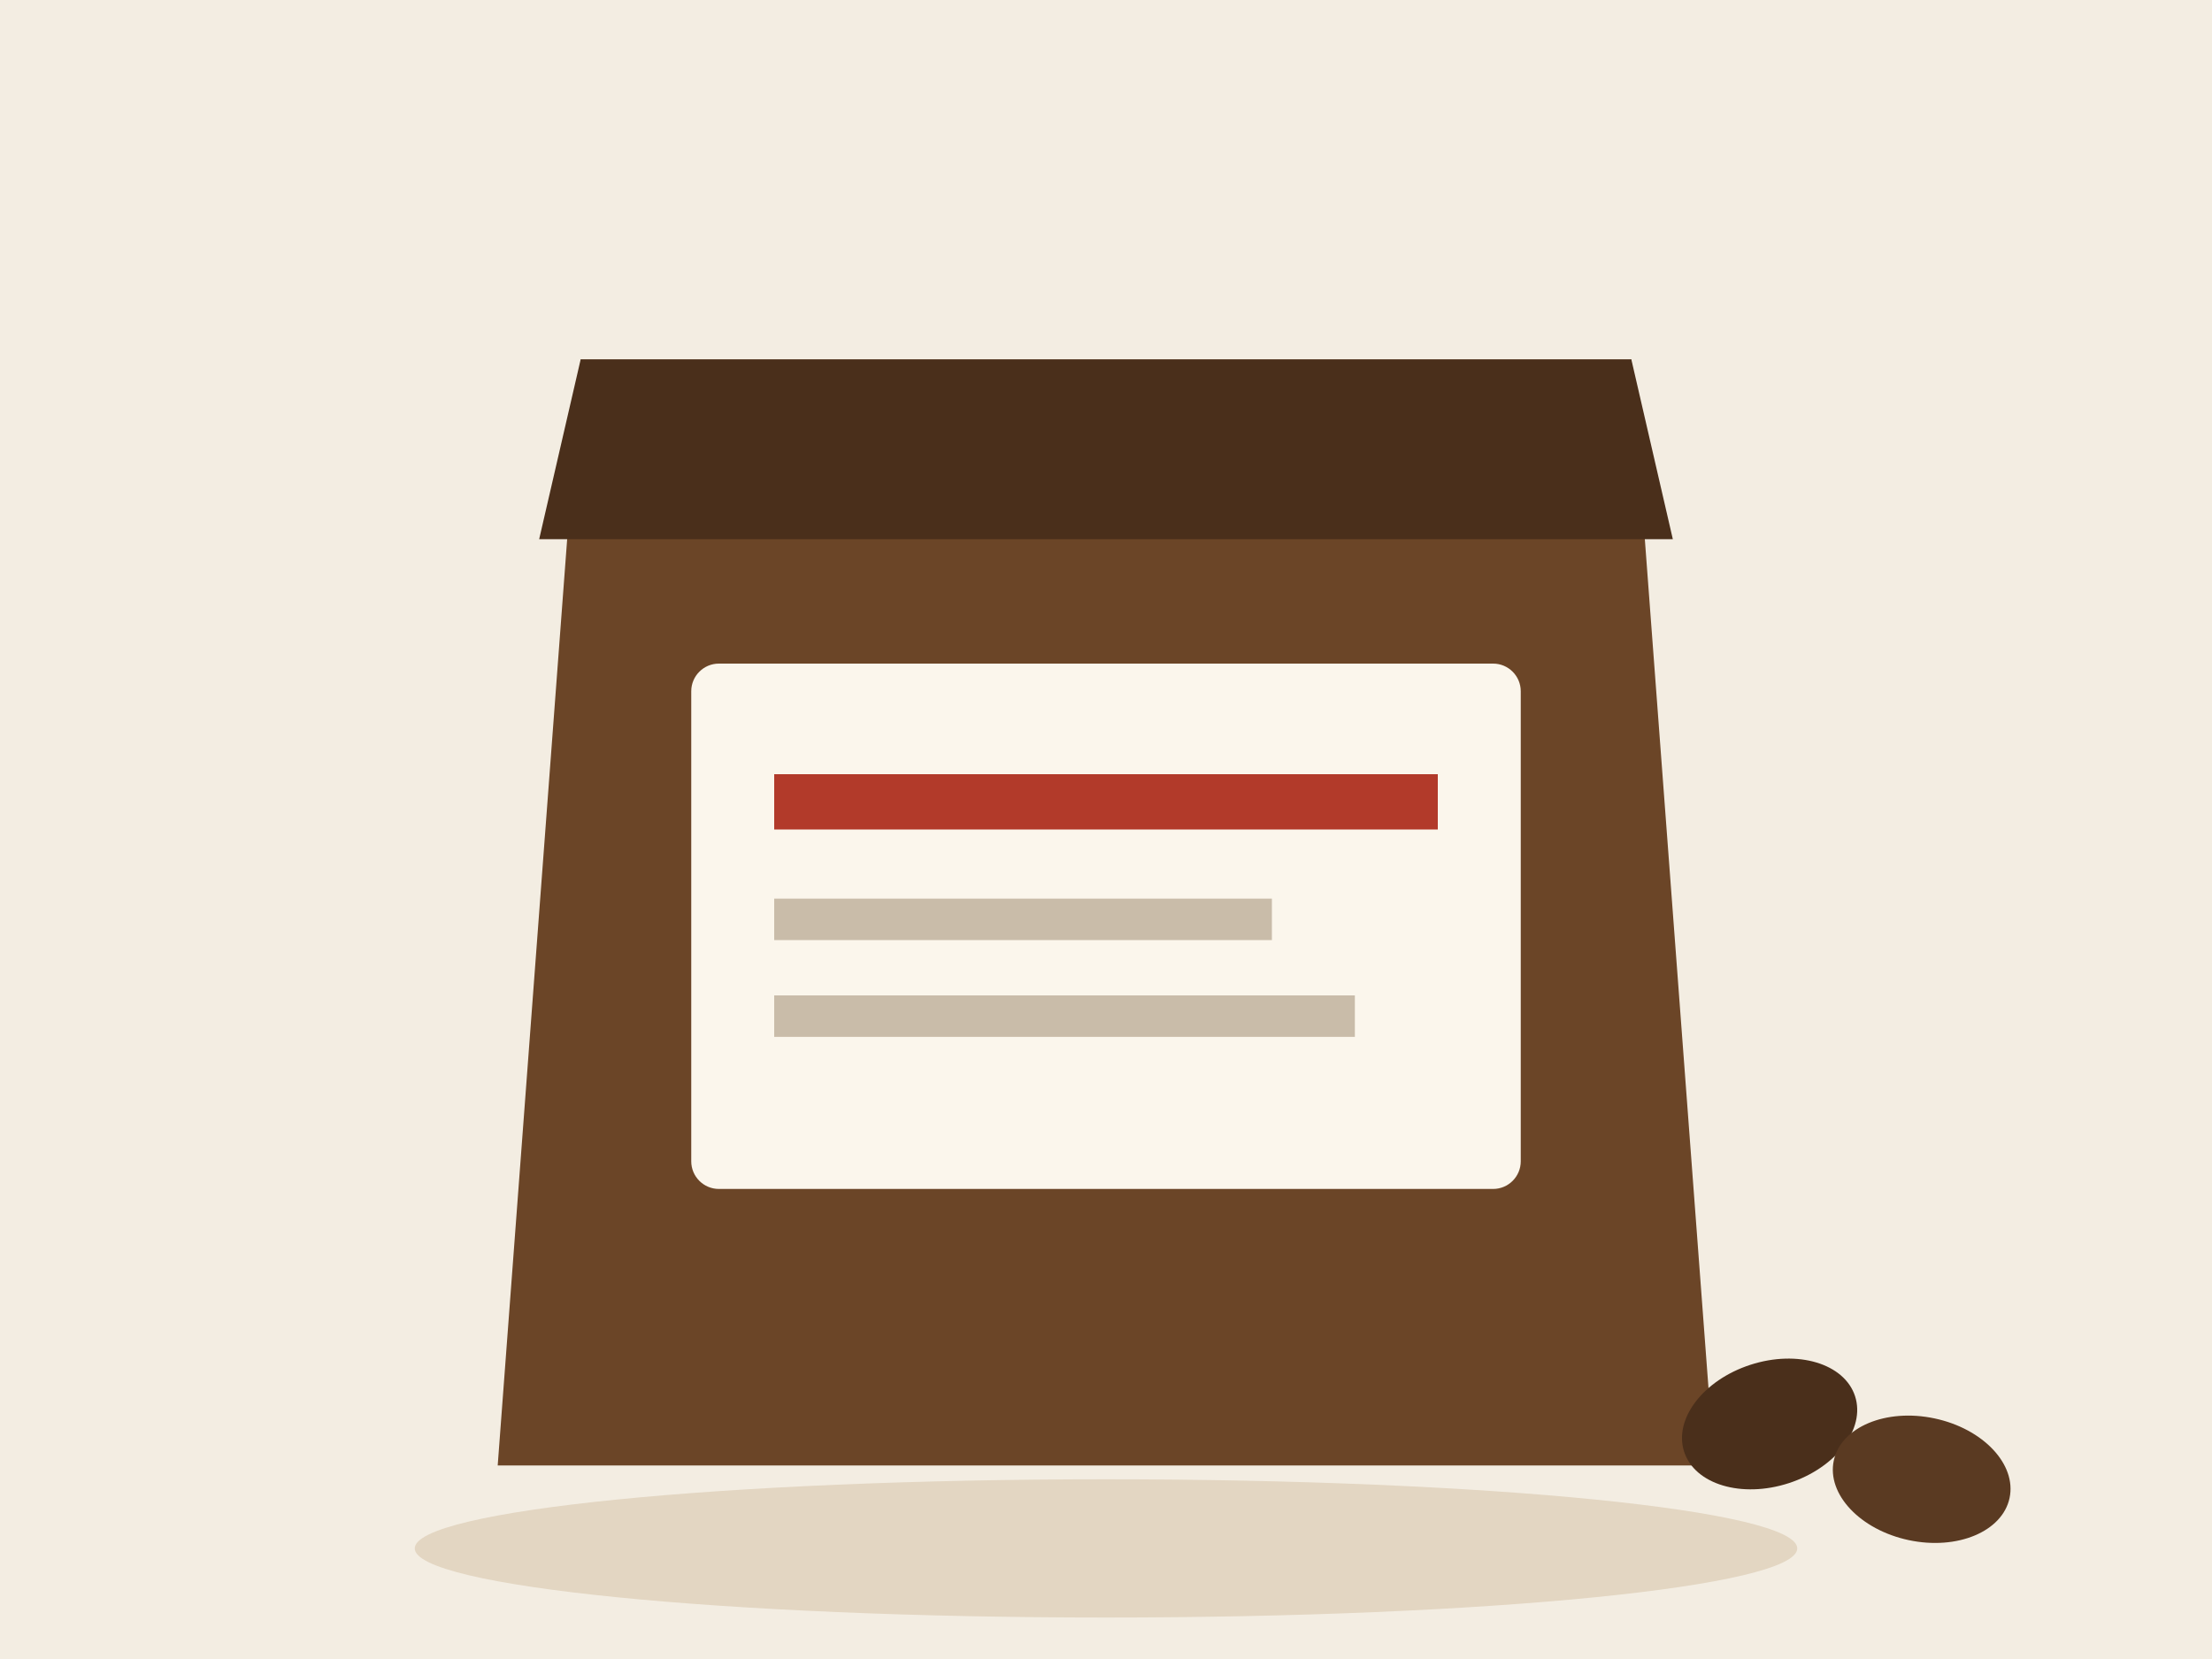
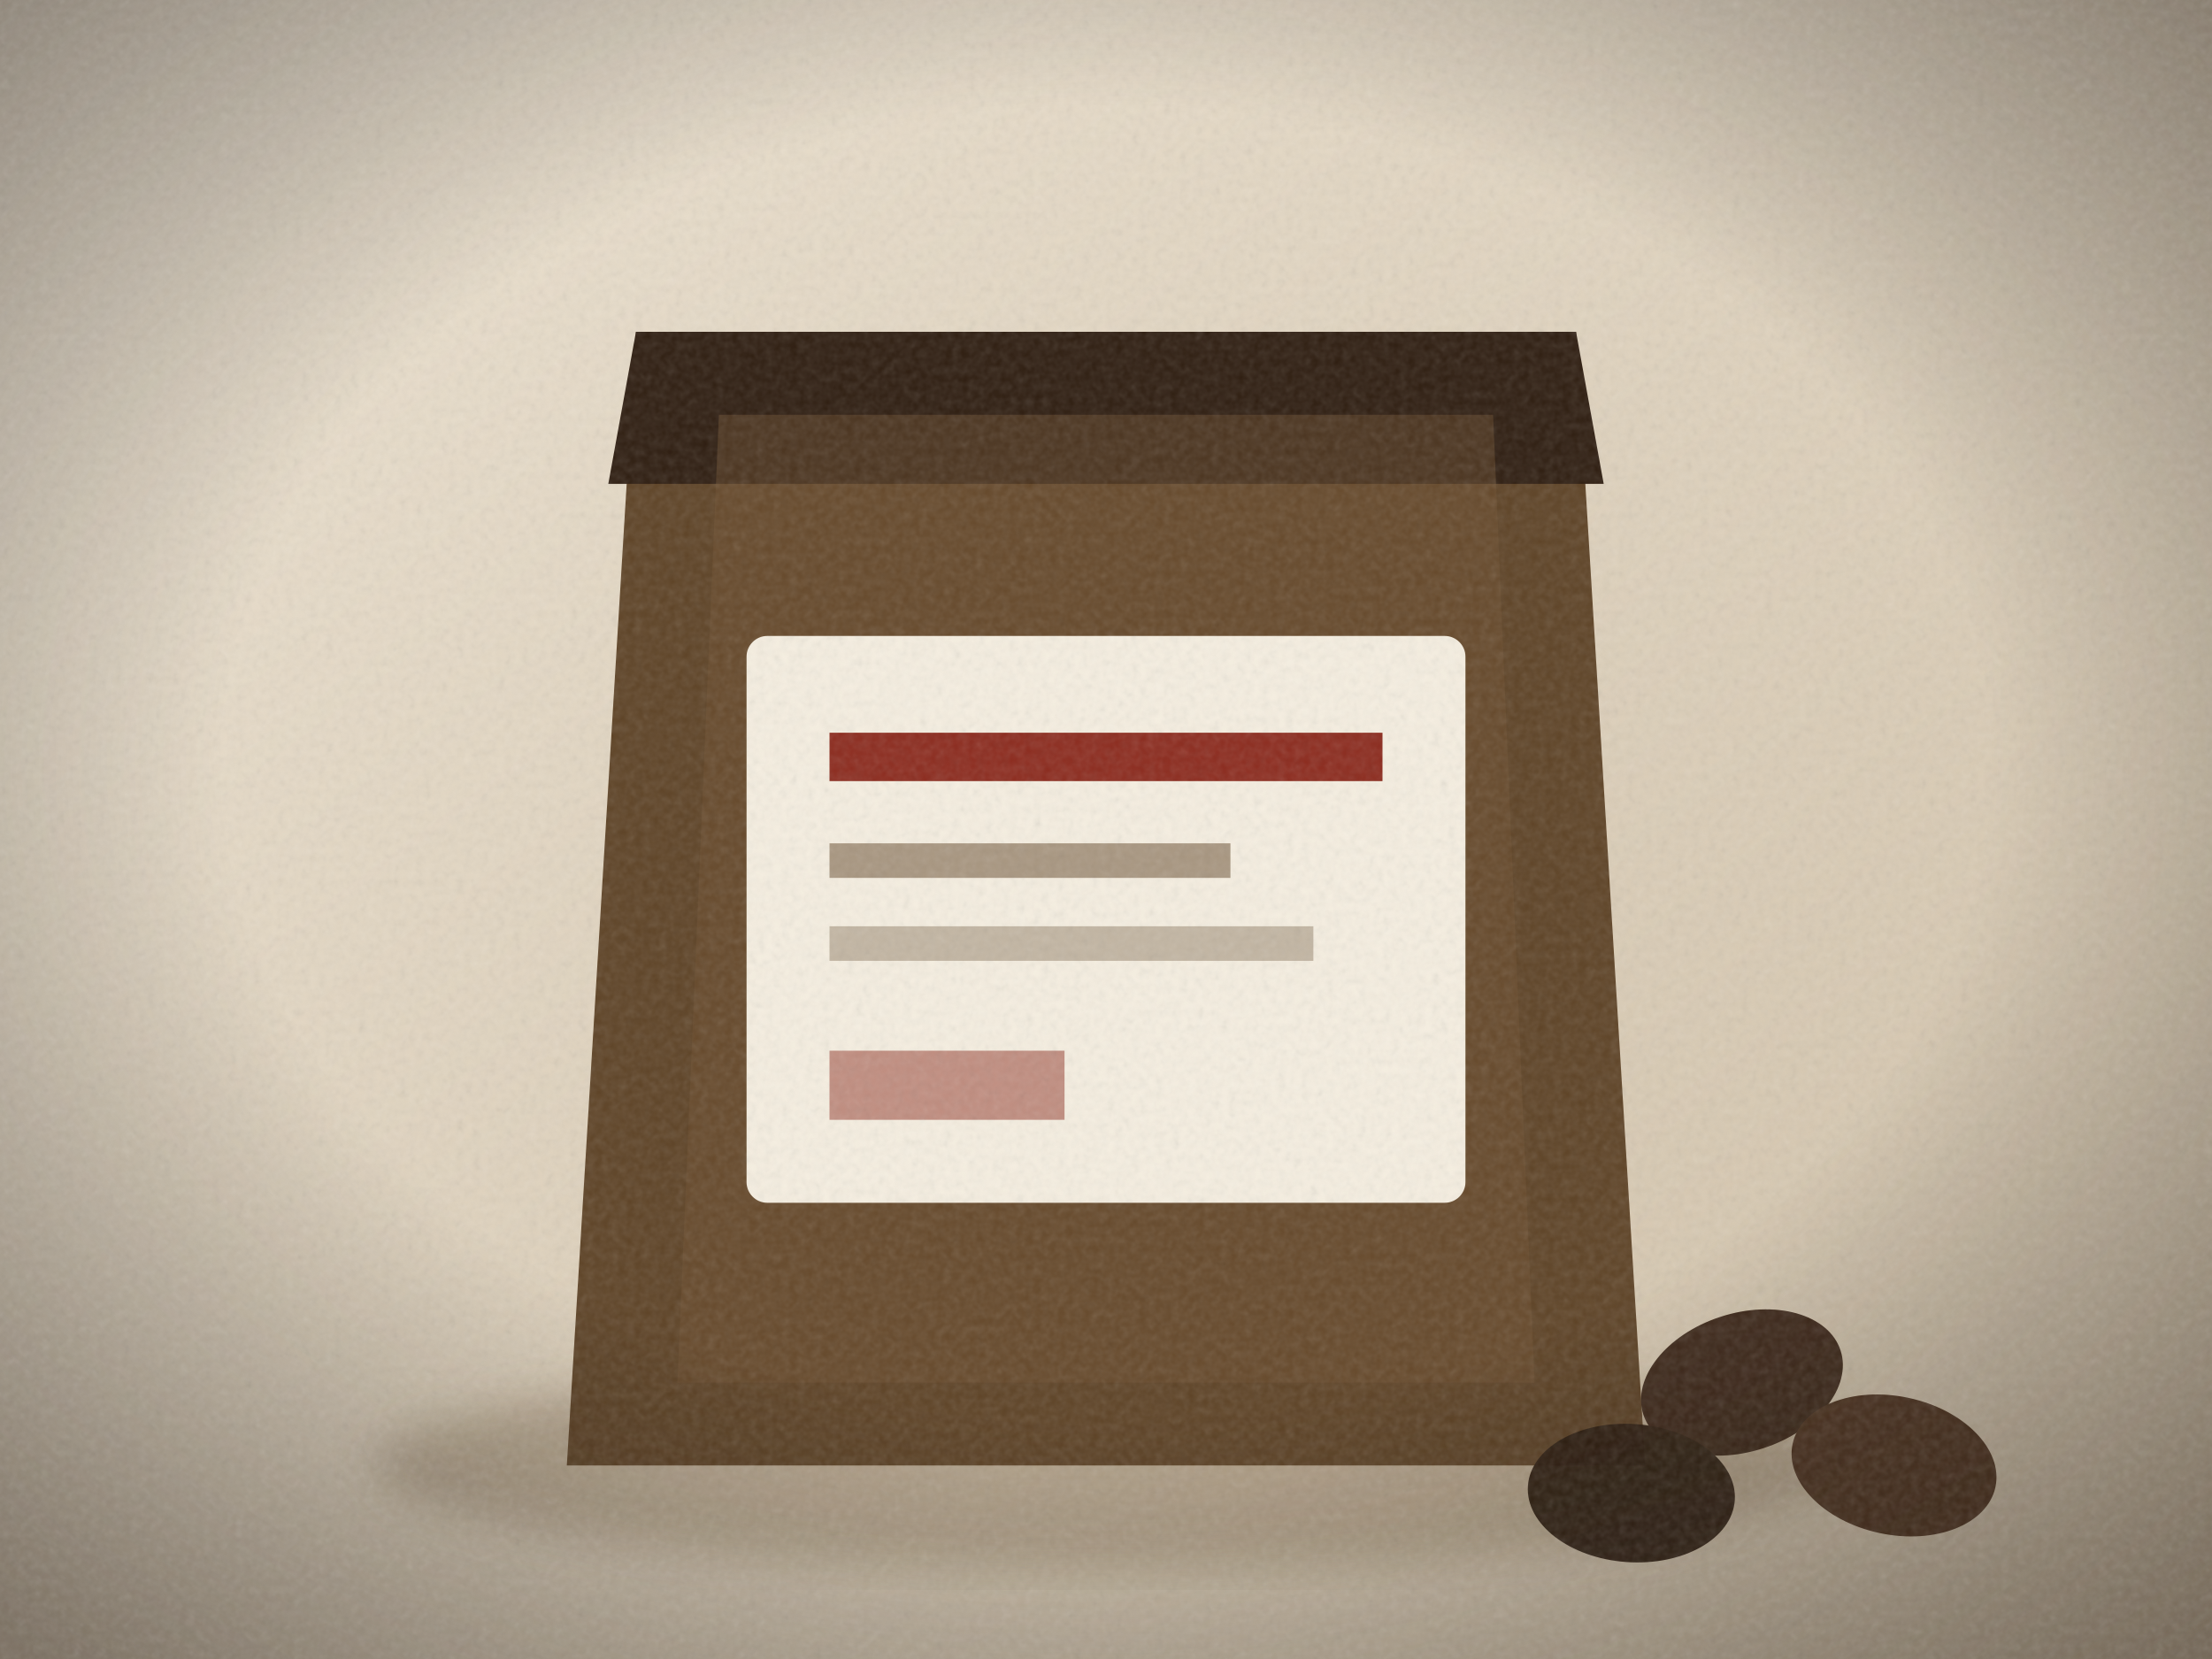
<svg xmlns="http://www.w3.org/2000/svg" viewBox="0 0 320 240" width="320" height="240">
-   <rect width="320" height="240" fill="#F3EDE2" />
-   <path d="M84 52h152l12 160H72z" fill="#6B4527" />
-   <path d="M84 52h152l6 26H78z" fill="#4A2F1B" />
-   <rect x="100" y="96" width="120" height="76" rx="4" fill="#FBF6EC" />
-   <rect x="112" y="112" width="96" height="8" fill="#B23A2A" />
-   <rect x="112" y="130" width="72" height="6" fill="#C9BCA9" />
-   <rect x="112" y="144" width="84" height="6" fill="#C9BCA9" />
-   <ellipse cx="160" cy="224" rx="100" ry="10" fill="#E3D6C2" />
-   <ellipse cx="256" cy="206" rx="13" ry="9" fill="#4A2F1B" transform="rotate(-18 256 206)" />
-   <ellipse cx="278" cy="214" rx="13" ry="9" fill="#5A3A22" transform="rotate(12 278 214)" />
+   <defs>
+     <filter id="grain" x="0" y="0" width="100%" height="100%">
+       <feTurbulence type="fractalNoise" baseFrequency="0.85" numOctaves="2" stitchTiles="stitch" />
+       <feColorMatrix type="saturate" values="0" />
+     </filter>
+     <filter id="soft">
+       <feGaussianBlur stdDeviation="3.2" />
+     </filter>
+     <filter id="soft2">
+       <feGaussianBlur stdDeviation="7" />
+     </filter>
+     <radialGradient id="vig" cx="50%" cy="46%" r="72%">
+       <stop offset="55%" stop-color="#000" stop-opacity="0" />
+       <stop offset="100%" stop-color="#1A1008" stop-opacity=".5" />
+     </radialGradient>
+     <radialGradient id="lamp" cx="50%" cy="50%" r="50%">
+       <stop offset="0%" stop-color="#FFE1A6" stop-opacity=".95" />
+       <stop offset="100%" stop-color="#FFE1A6" stop-opacity="0" />
+     </radialGradient>
+     <linearGradient id="bgz" x1="0" y1="0" x2="1" y2="1">
+       <stop offset="0%" stop-color="#EDE3D2" />
+       <stop offset="100%" stop-color="#CFBFA6" />
+     </linearGradient>
+   </defs>
+   <rect width="320" height="240" fill="url(#bgz)" />
+   <g filter="url(#soft)" opacity=".32">
+     <ellipse cx="160" cy="212" rx="106" ry="15" fill="#6B5334" />
+   </g>
+   <path d="M92 48h136l10 164H82z" fill="#5E4326" />
+   <path d="M92 48h136l4 22H88z" fill="#2E1D10" />
+   <path d="M104 60h112l6 140h-124z" fill="#6E5030" opacity=".45" />
+   <rect x="108" y="92" width="104" height="82" rx="3" fill="#F5EEE0" />
+   <rect x="120" y="106" width="80" height="7" fill="#8C2B1E" />
+   <rect x="120" y="122" width="58" height="5" fill="#A89680" />
+   <rect x="120" y="134" width="70" height="5" fill="#C2B5A2" />
+   <rect x="120" y="152" width="34" height="10" fill="#8C2B1E" opacity=".5" />
+   <g opacity=".95">
+     <ellipse cx="252" cy="200" rx="15" ry="10" fill="#3A2415" transform="rotate(-18 252 200)" />
+     <ellipse cx="274" cy="212" rx="15" ry="10" fill="#4A2F1B" transform="rotate(12 274 212)" />
+     <ellipse cx="236" cy="216" rx="15" ry="10" fill="#2E1D10" transform="rotate(4 236 216)" />
+   </g>
+   <rect width="320" height="240" fill="url(#vig)" />
+   <rect width="320" height="240" filter="url(#grain)" opacity=".17" />
</svg>
